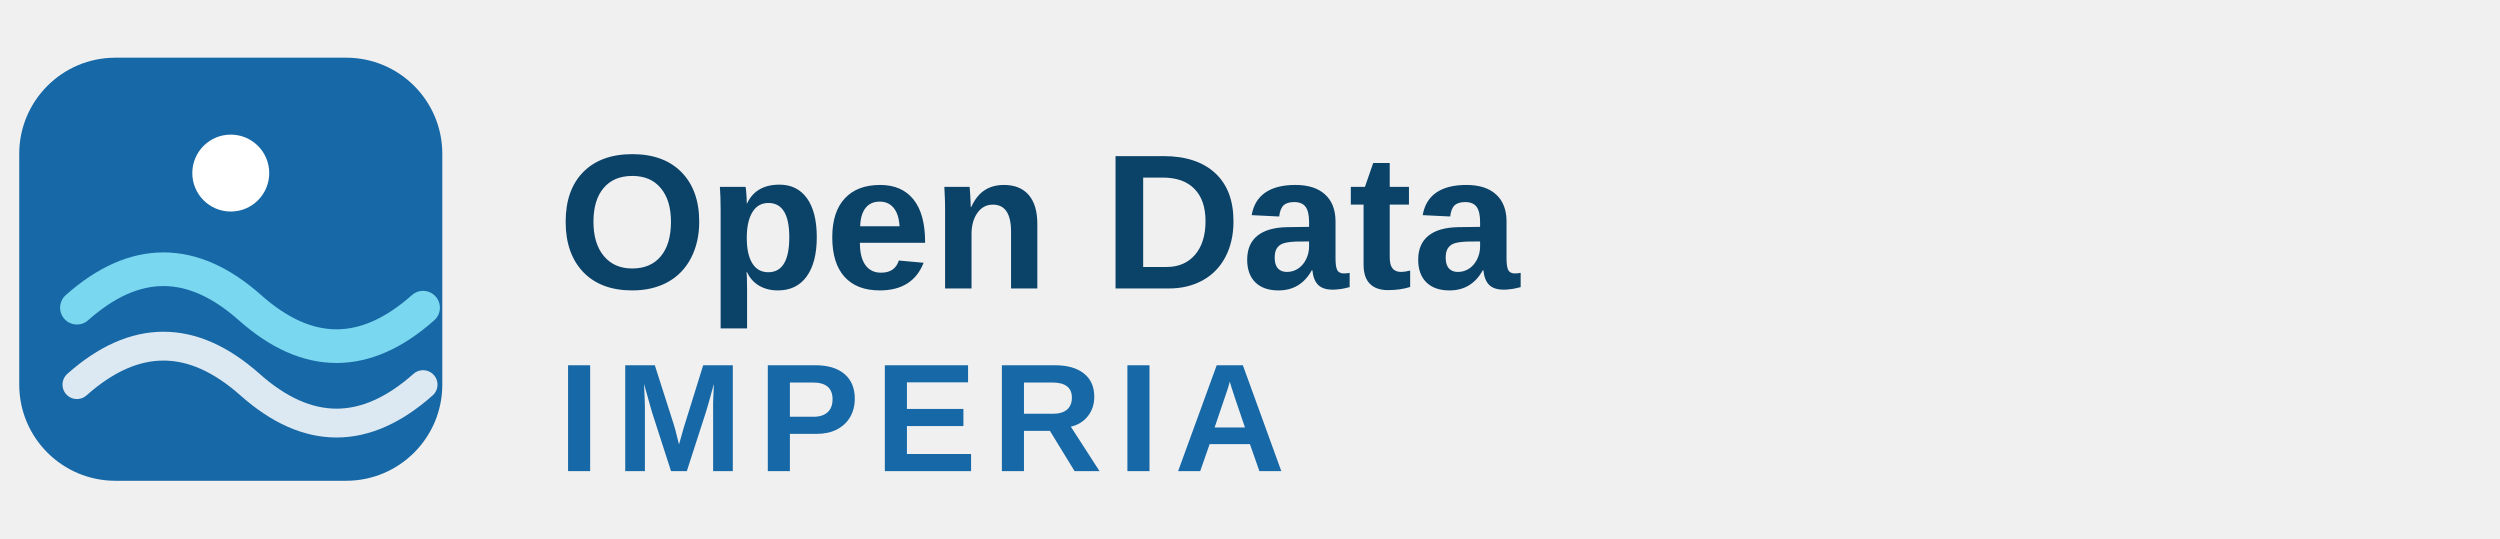
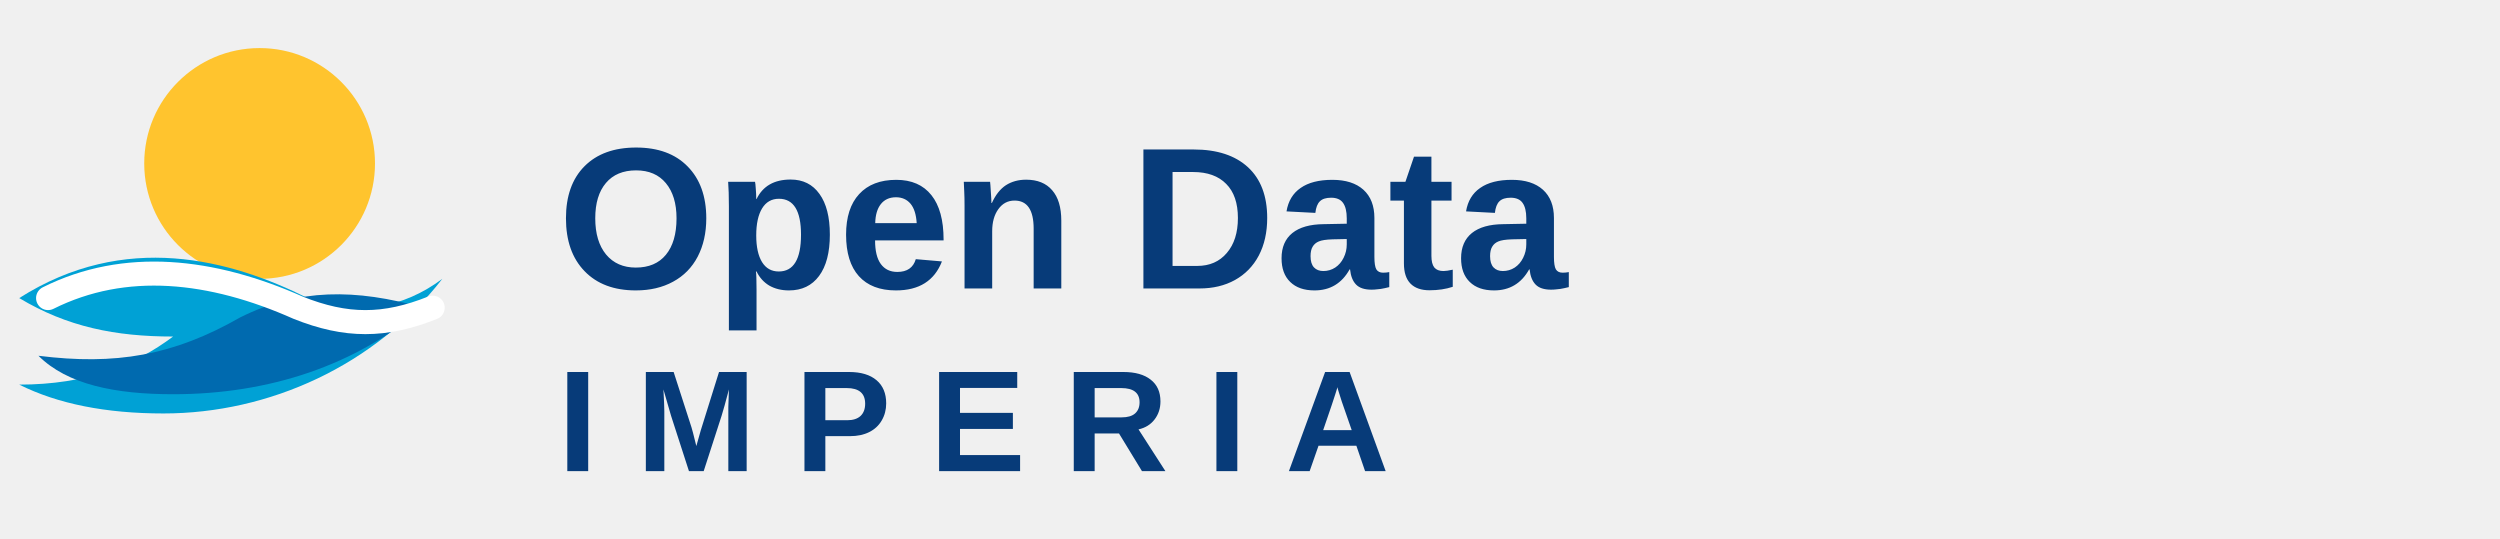
<svg xmlns="http://www.w3.org/2000/svg" width="260" height="56" viewBox="0 0 260 56" role="img" aria-label="Open Data Imperia">
-   <g>
-     <rect x="2" y="6" width="44" height="44" rx="10" fill="#1768a6" />
-     <path d="M8 32 Q17 24 26 32 T44 32" fill="none" stroke="#7ad7f0" stroke-width="3.5" stroke-linecap="round" />
-     <path d="M8 40 Q17 32 26 40 T44 40" fill="none" stroke="#ffffff" stroke-width="3" stroke-linecap="round" opacity="0.85" />
-     <circle cx="24" cy="18" r="4" fill="#ffffff" />
+   <g transform="translate(0 2)">
+     <circle cx="27" cy="15" r="12" fill="#ffc42e" />
+     <path d="M2 29c11-7 22-4 30 0 5 2 10 1 14-2-7 9-18 14-29 14-6 0-11-1-15-3 7 0 12-2 16-5C12 33 7 32 2 29Z" fill="#00a1d5" />
+     <path d="M4 35c8 1 14 0 21-4 6-3 12-3 19-1-7 6-16 9-26 9-6 0-11-1-14-4Z" fill="#006aaf" />
+     <path d="M5 29c8-4 17-3 26 1 5 2 9 2 14 0" fill="none" stroke="#fff" stroke-width="2.5" stroke-linecap="round" />
  </g>
-   <text x="58" y="30" font-family="'Helvetica Neue', Arial, sans-serif" font-size="20" font-weight="700" fill="#0b4268">Open Data</text>
-   <text x="58" y="49" font-family="'Helvetica Neue', Arial, sans-serif" font-size="16" font-weight="600" letter-spacing="1.5" fill="#1768a6">IMPERIA</text>
+   <text x="58" y="30" font-family="'Helvetica Neue', Arial, sans-serif" font-size="21" font-weight="700" fill="#073b79">Open Data</text>
+   <text x="58" y="49" font-family="'Helvetica Neue', Arial, sans-serif" font-size="15" font-weight="600" letter-spacing="4" fill="#073b79">IMPERIA</text>
</svg>
